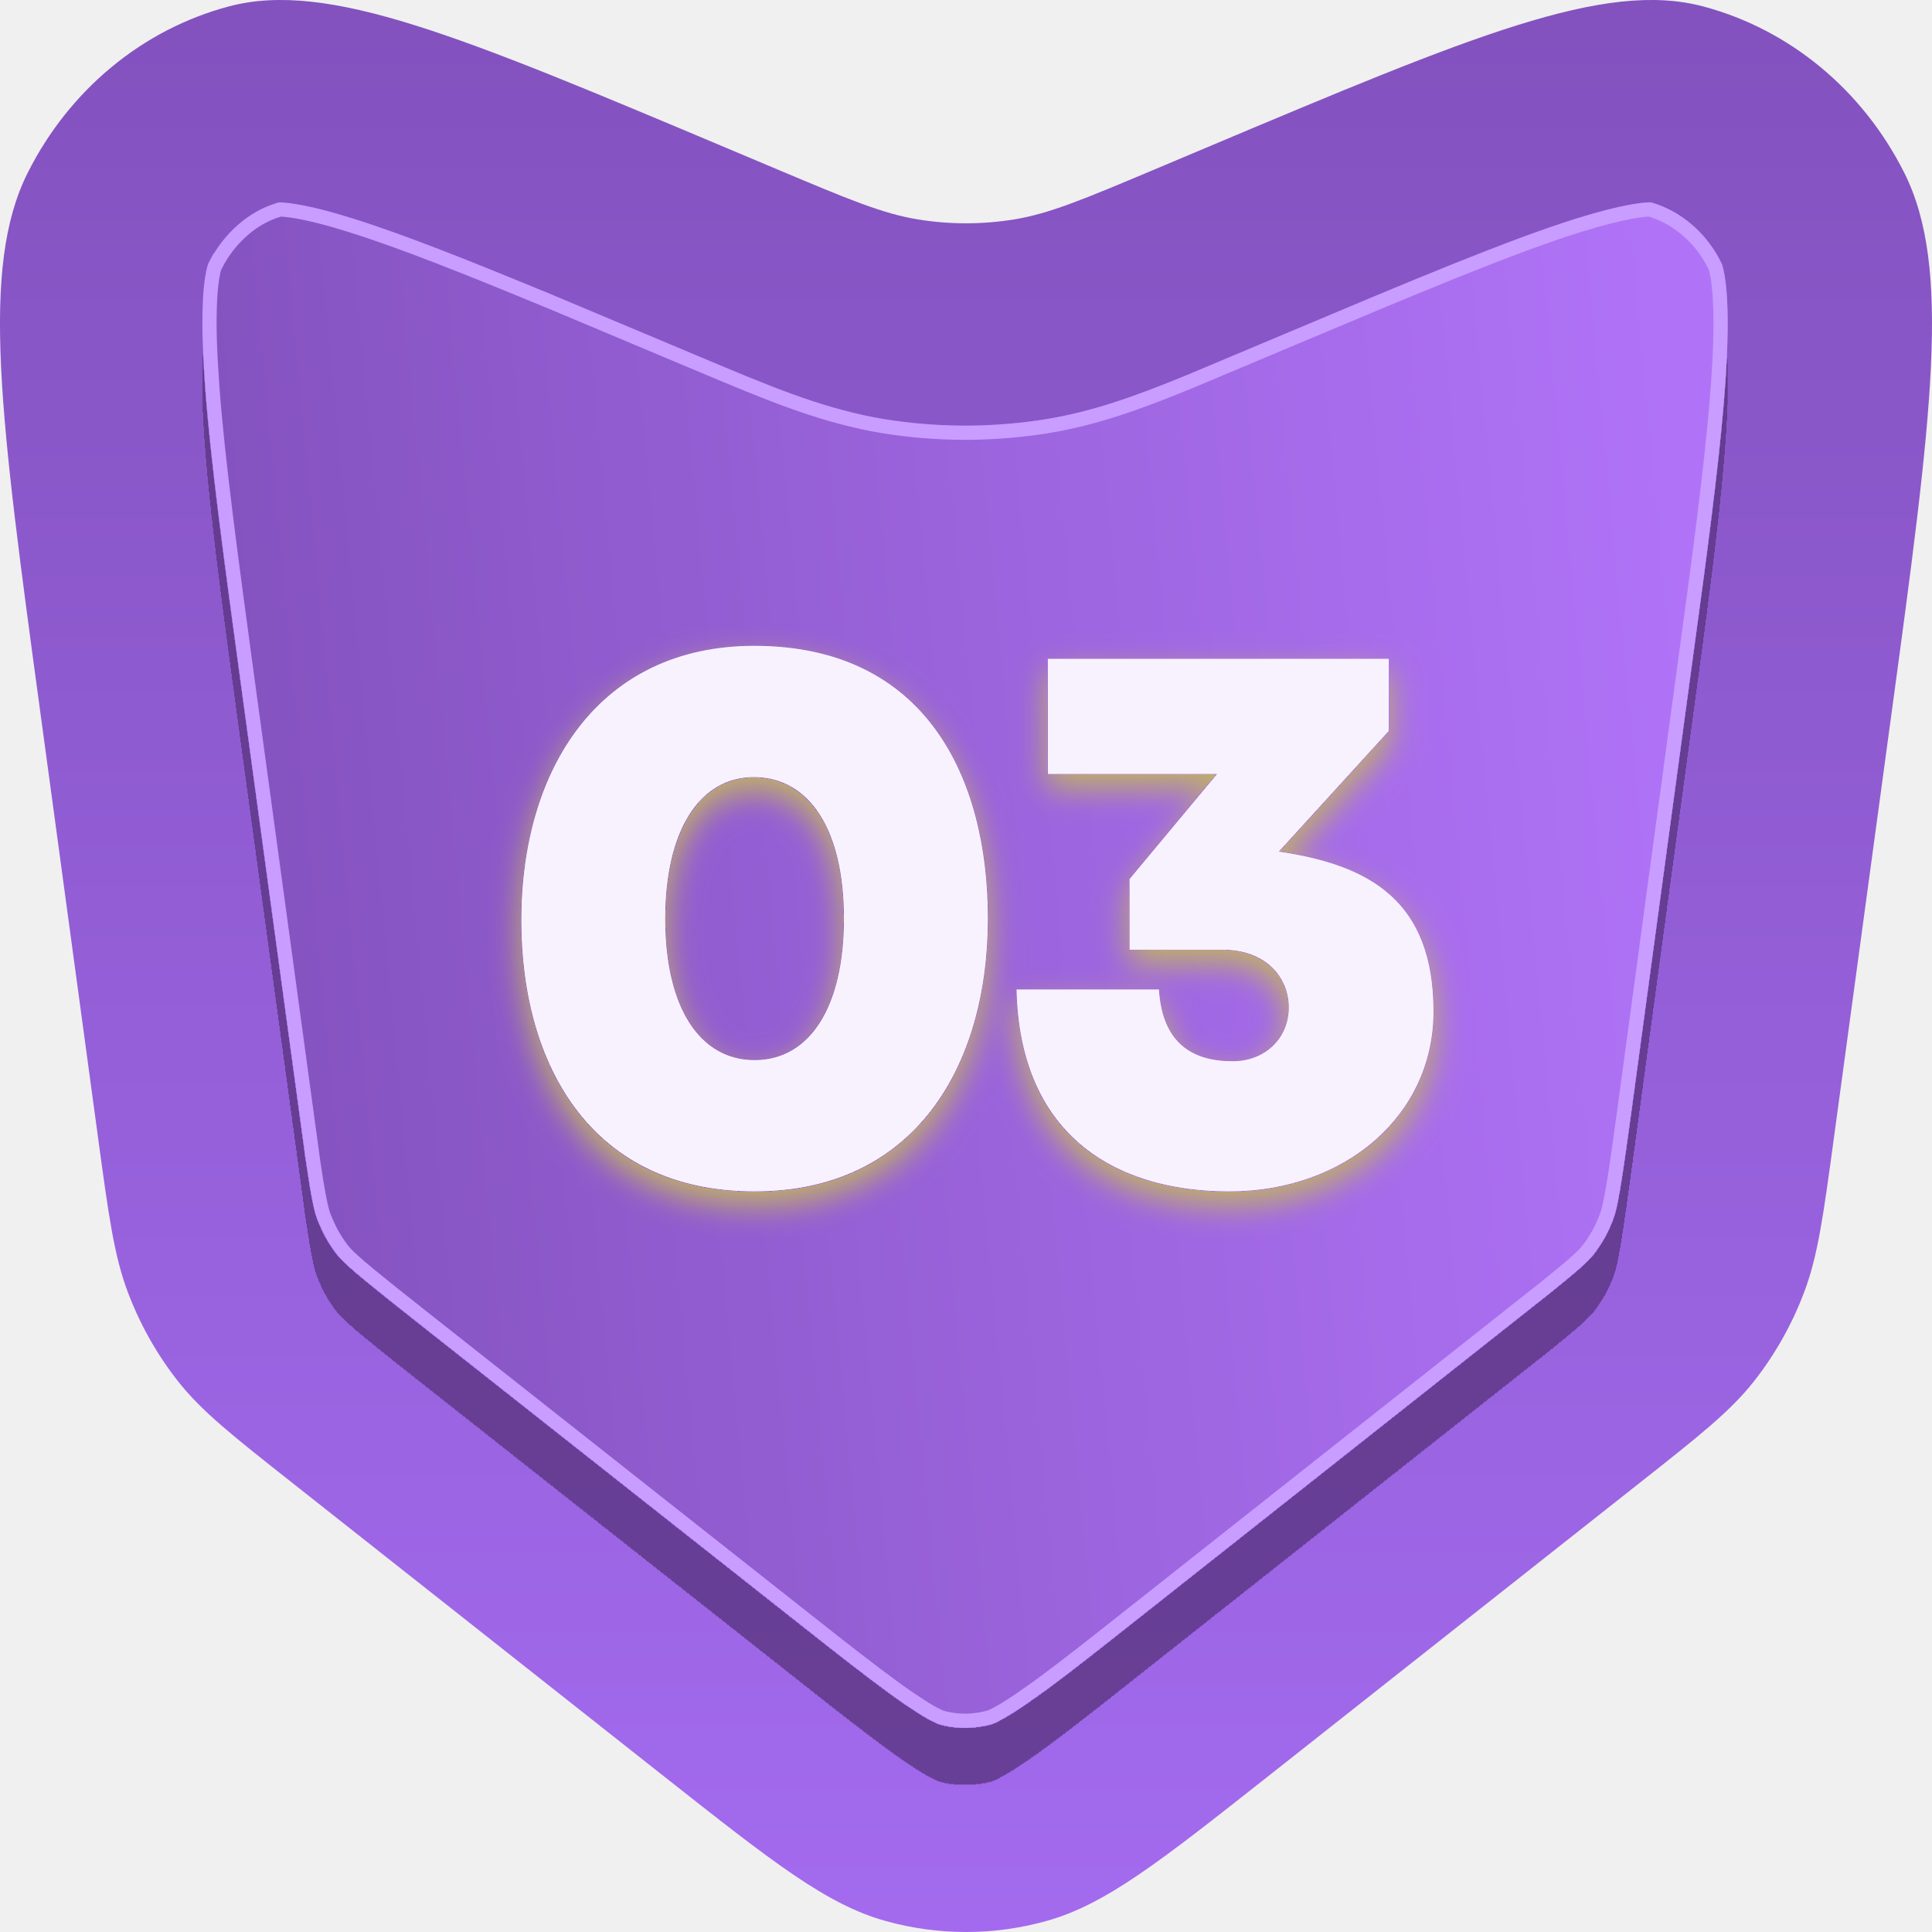
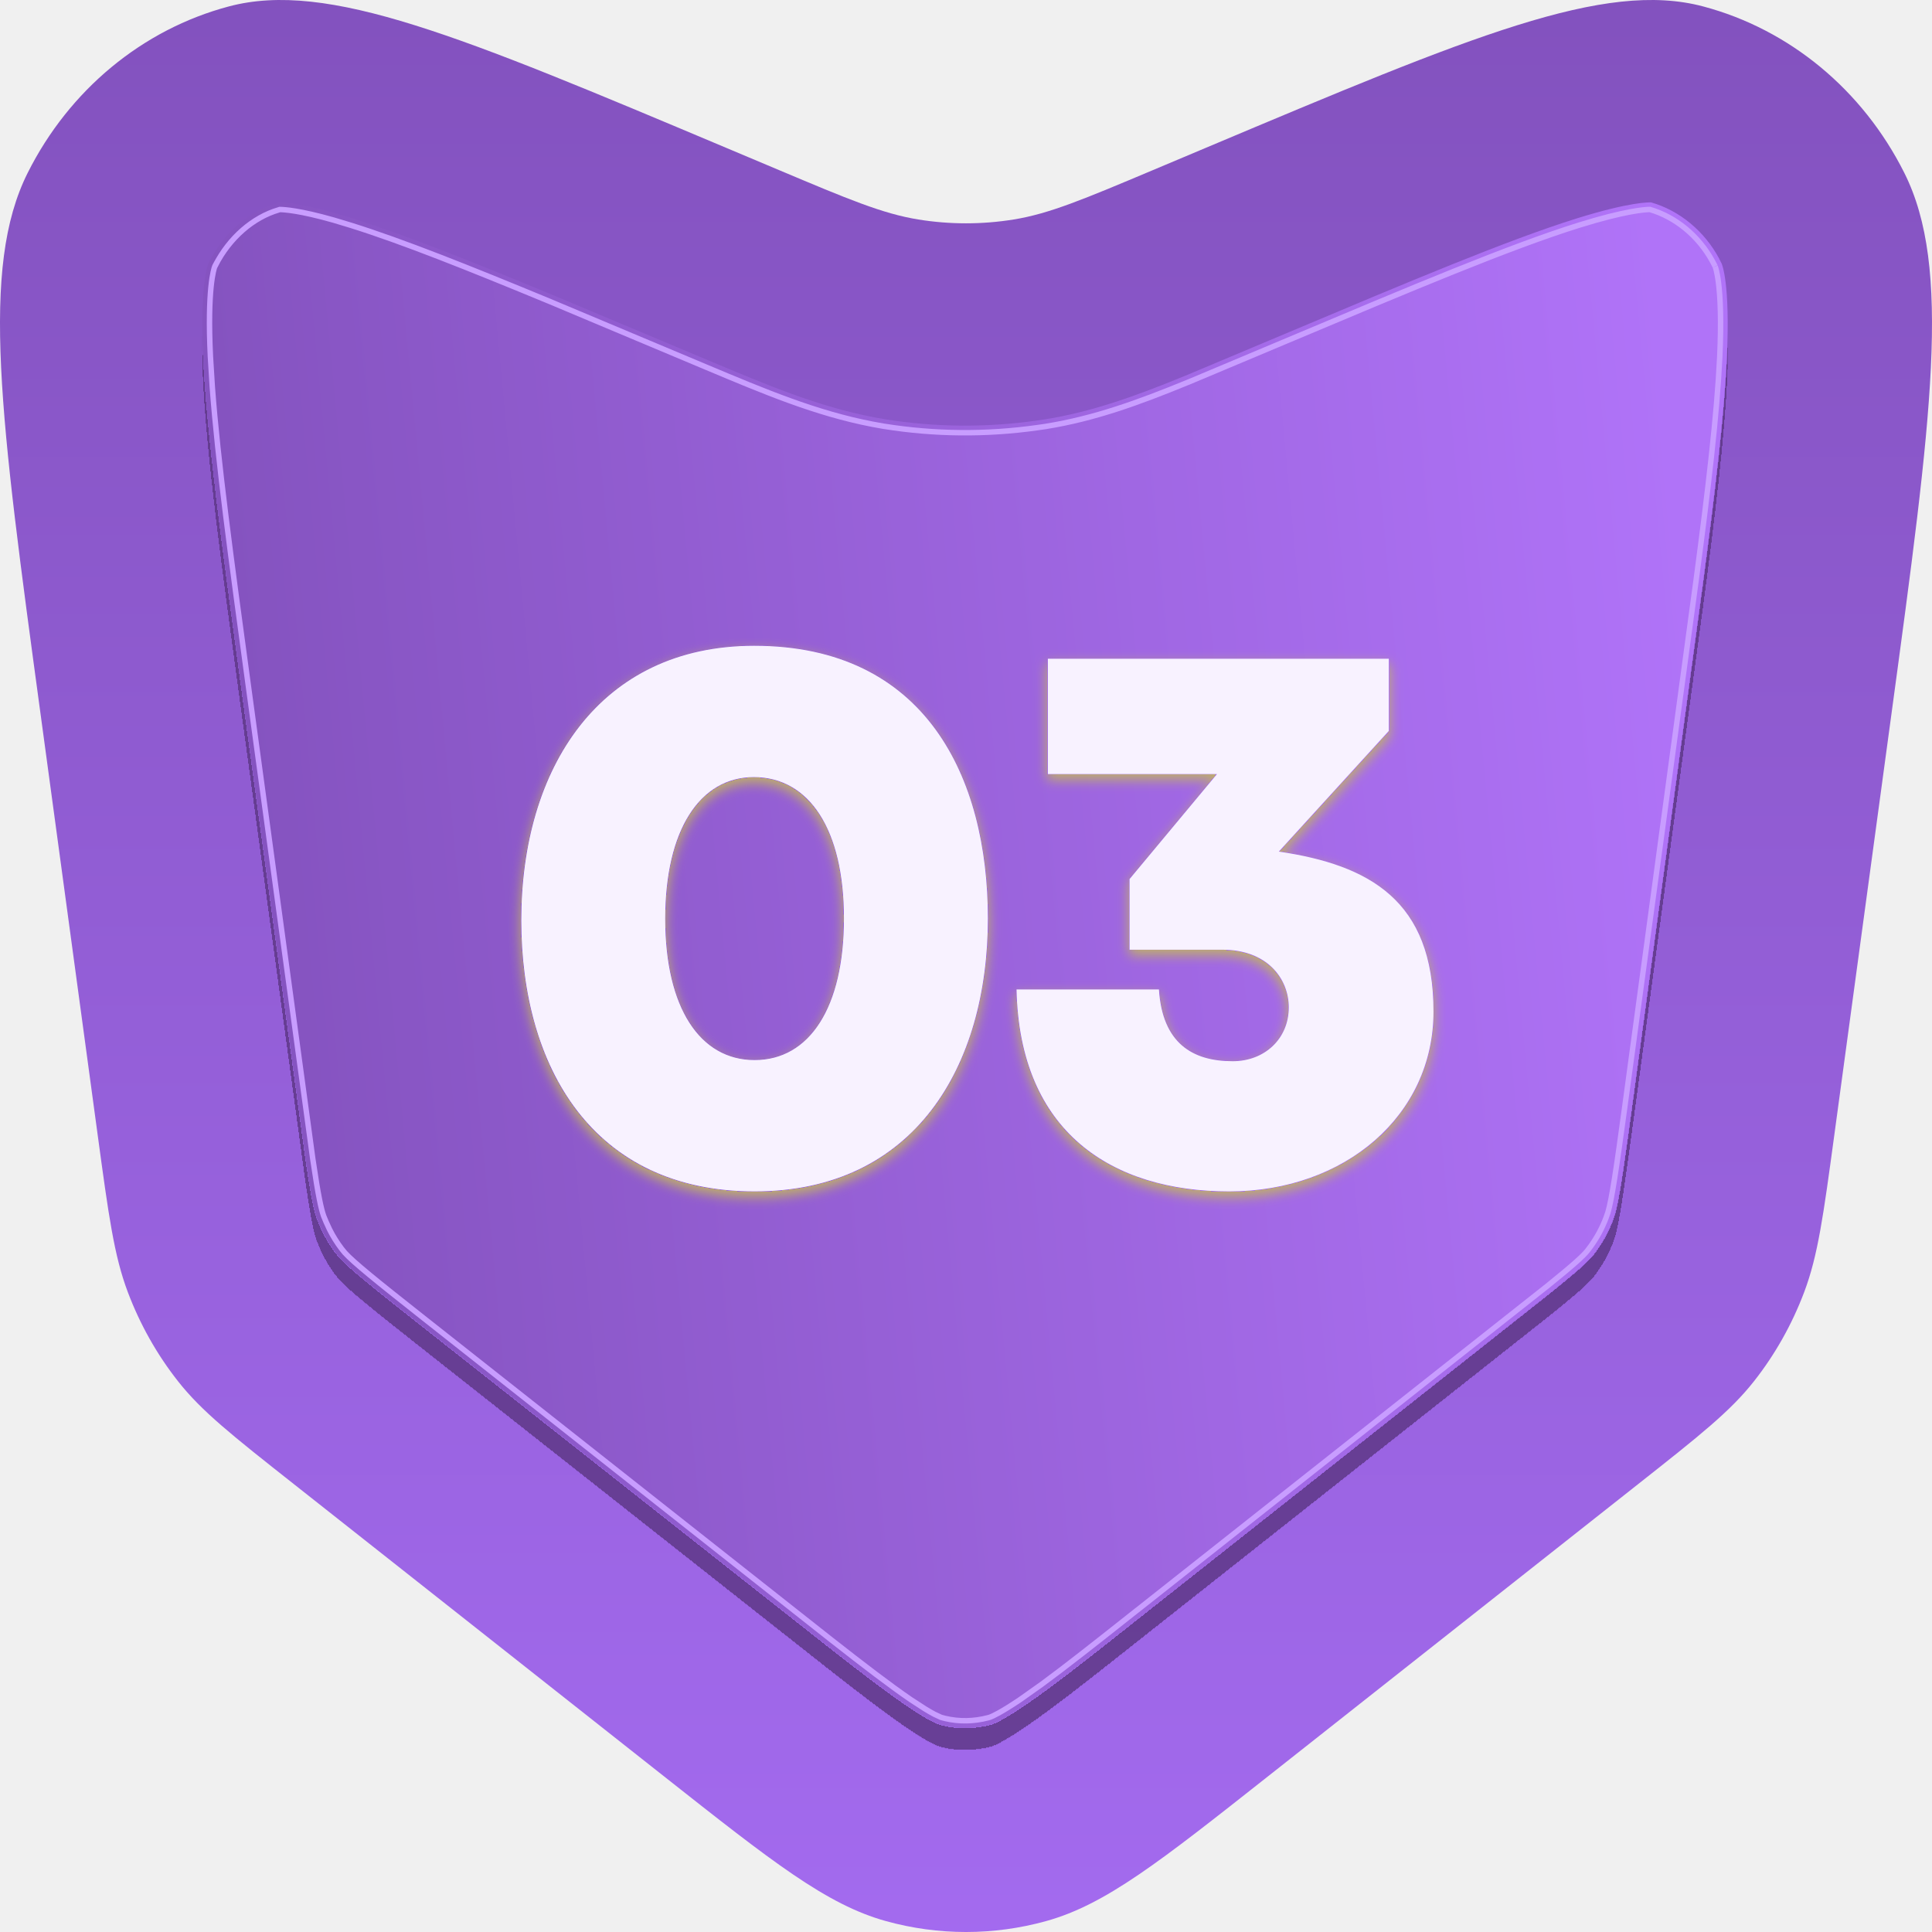
- <svg xmlns="http://www.w3.org/2000/svg" width="46" height="46" viewBox="0 0 46 46" fill="none">
-   <path d="M0.967 17.011C0.005 9.922 -0.476 6.378 0.66 4.114C1.651 2.14 3.391 0.7 5.448 0.153C7.805 -0.474 10.963 0.856 17.28 3.516L18.55 4.051C20.194 4.743 21.016 5.089 21.864 5.226C22.617 5.347 23.383 5.347 24.136 5.226C24.984 5.089 25.806 4.743 27.45 4.051L28.72 3.516C35.036 0.856 38.195 -0.474 40.552 0.153C42.609 0.7 44.349 2.14 45.34 4.114C46.476 6.378 45.995 9.922 45.033 17.011L43.673 27.031C43.414 28.94 43.285 29.895 42.958 30.762C42.668 31.531 42.265 32.247 41.764 32.884C41.199 33.603 40.466 34.181 39 35.338L30.19 42.295C27.611 44.33 26.322 45.348 24.907 45.74C23.657 46.087 22.343 46.087 21.093 45.74C19.678 45.348 18.389 44.33 15.81 42.295L7 35.338C5.534 34.181 4.801 33.603 4.236 32.884C3.735 32.247 3.332 31.531 3.042 30.762C2.716 29.895 2.586 28.94 2.327 27.031L0.967 17.011Z" fill="url(#paint0_linear_487_31693)" />
-   <g filter="url(#filter0_d_487_31693)">
-     <path d="M40.936 6.163C40.585 5.506 39.989 5.011 39.31 4.818C39.271 4.818 38.824 4.801 37.545 5.2C35.889 5.717 33.545 6.707 30.579 7.955L28.222 8.945C27.017 9.44 25.997 9.804 24.888 9.984L24.678 10.014C23.465 10.185 22.26 10.172 21.077 9.984L20.81 9.935C19.469 9.677 18.269 9.169 16.88 8.586L13.156 7.022C11.198 6.212 9.638 5.59 8.407 5.204C7.198 4.823 6.734 4.818 6.637 4.818L6.585 4.836C5.928 5.029 5.332 5.546 4.977 6.242L4.959 6.277C4.92 6.374 4.762 6.891 4.841 8.498C4.929 10.343 5.27 12.857 5.744 16.336L7.281 27.621C7.413 28.519 7.483 28.831 7.549 29.015L7.61 29.163C7.715 29.409 7.846 29.637 8.004 29.843L8.087 29.943C8.306 30.184 8.858 30.631 9.98 31.516L19.701 39.187C20.472 39.792 21.09 40.265 21.59 40.606C22.133 40.974 22.33 41.045 22.365 41.053L22.461 41.08C22.829 41.167 23.206 41.158 23.574 41.062L23.631 41.045C23.706 41.018 23.92 40.917 24.376 40.611C25.024 40.173 25.861 39.516 27.171 38.477L36.949 30.749C37.606 30.219 37.821 30.018 37.926 29.886L38.018 29.764C38.171 29.549 38.298 29.317 38.395 29.063L38.443 28.927C38.544 28.585 38.649 27.88 38.855 26.36L40.55 13.843C40.844 11.635 41.05 9.874 41.115 8.503C41.199 6.729 40.997 6.286 40.988 6.269L40.936 6.168L40.936 6.163Z" fill="url(#paint1_linear_487_31693)" />
-     <path d="M39.283 4.987C39.897 5.167 40.44 5.615 40.769 6.213L40.786 6.246L40.837 6.343L40.837 6.344C40.828 6.327 41.029 6.739 40.946 8.495C40.881 9.858 40.676 11.613 40.383 13.82L38.688 26.337C38.482 27.851 38.379 28.541 38.283 28.87L38.236 29.003C38.146 29.241 38.027 29.46 37.883 29.662L37.794 29.78C37.703 29.895 37.504 30.084 36.845 30.616L27.066 38.345L27.065 38.345C26.082 39.124 25.369 39.686 24.803 40.102L24.281 40.471C23.833 40.773 23.632 40.864 23.576 40.884L23.528 40.898C23.188 40.987 22.842 40.995 22.505 40.916L22.506 40.916L22.409 40.891L22.406 40.89L22.247 40.815C22.19 40.785 22.116 40.743 22.023 40.687L21.685 40.467C21.19 40.129 20.576 39.658 19.805 39.054L10.085 31.383C8.956 30.492 8.419 30.057 8.212 29.829L8.135 29.734C8.025 29.59 7.928 29.435 7.845 29.269L7.766 29.097L7.707 28.955C7.648 28.789 7.579 28.494 7.448 27.599L7.449 27.599L5.911 16.314C5.497 13.267 5.185 10.967 5.055 9.211L5.01 8.49C4.931 6.889 5.09 6.402 5.115 6.341L5.127 6.318L5.128 6.319C5.465 5.659 6.026 5.176 6.633 4.998L6.639 4.996L6.661 4.988C6.768 4.99 7.131 5.01 7.941 5.24L8.356 5.365C9.579 5.748 11.133 6.368 13.092 7.179L13.092 7.178L16.814 8.742C18.2 9.323 19.417 9.839 20.777 10.102L20.779 10.102L21.047 10.15L21.051 10.15C22.25 10.341 23.471 10.355 24.701 10.182L24.702 10.182L24.913 10.151L24.915 10.15C26.043 9.968 27.078 9.598 28.286 9.102L28.288 9.102L30.645 8.111C33.614 6.861 35.95 5.875 37.596 5.361C38.704 5.016 39.171 4.989 39.283 4.987Z" stroke="#C89DFF" stroke-width="0.338" />
-   </g>
-   <g filter="url(#filter1_d_487_31693)">
-     <path d="M17.966 28.367C14.093 28.367 12.412 25.376 12.412 21.912C12.412 18.303 14.266 15.376 17.957 15.376C22.048 15.376 23.521 18.521 23.521 21.867C23.521 25.385 21.776 28.367 17.966 28.367ZM17.966 25.24C19.276 25.24 20.094 23.985 20.094 21.867C20.094 19.748 19.266 18.503 17.948 18.503C16.666 18.503 15.839 19.758 15.839 21.876C15.839 23.994 16.666 25.24 17.966 25.24ZM29.267 28.367C26.476 28.367 24.276 26.958 24.203 23.558L27.594 23.558C27.676 24.84 28.394 25.267 29.349 25.267C30.112 25.267 30.685 24.73 30.685 23.985C30.685 23.303 30.176 22.612 29.103 22.612L26.894 22.612L26.894 20.93L28.976 18.43L24.948 18.43L24.948 15.685L33.067 15.685L33.067 17.403L30.449 20.276C32.603 20.594 34.131 21.439 34.131 24.085C34.131 26.558 32.022 28.367 29.267 28.367Z" fill="#F8F2FF" />
+ <svg xmlns="http://www.w3.org/2000/svg" width="120" height="120" viewBox="0 0 120 120" fill="none">
+   <g clip-path="url(#clip0_11297_2206)">
+     <path d="M2.523 44.378C0.013 25.884 -1.241 16.637 1.722 10.732C4.307 5.582 8.846 1.827 14.211 0.4C20.362 -1.236 28.6 2.233 45.078 9.171L48.391 10.566C52.679 12.372 54.824 13.275 57.038 13.633C59.001 13.95 60.999 13.95 62.962 13.633C65.176 13.275 67.32 12.372 71.609 10.566L74.922 9.171C91.4 2.233 99.638 -1.236 105.789 0.4C111.154 1.827 115.693 5.582 118.278 10.732C121.241 16.637 119.987 25.884 117.477 44.378L113.93 70.516C113.254 75.496 112.916 77.986 112.064 80.248C111.308 82.254 110.257 84.123 108.949 85.785C107.475 87.66 105.563 89.169 101.74 92.187L78.755 110.334C72.03 115.644 68.667 118.299 64.974 119.323C61.713 120.226 58.287 120.226 55.026 119.323C51.333 118.299 47.97 115.644 41.245 110.334L18.26 92.187C14.437 89.169 12.525 87.66 11.051 85.785C9.743 84.123 8.692 82.254 7.936 80.248C7.084 77.986 6.746 75.496 6.07 70.516L2.523 44.378Z" fill="url(#paint0_linear_11297_2206)" />
+     <g filter="url(#filter0_d_11297_2206)">
+       <path d="M106.789 16.078C105.875 14.364 104.321 13.073 102.549 12.57C102.446 12.57 101.281 12.524 97.943 13.564C93.623 14.913 87.509 17.496 79.772 20.753L73.624 23.336C70.481 24.627 67.818 25.576 64.926 26.044L64.378 26.124C61.212 26.57 58.069 26.536 54.983 26.044L54.286 25.919C50.789 25.244 47.658 23.919 44.035 22.398L34.321 18.319C29.212 16.204 25.143 14.581 21.932 13.576C18.778 12.581 17.566 12.57 17.315 12.57L17.178 12.616C15.463 13.118 13.909 14.467 12.983 16.284L12.938 16.376C12.835 16.627 12.423 17.976 12.629 22.17C12.858 26.982 13.749 33.541 14.983 42.616L18.995 72.056C19.338 74.398 19.52 75.21 19.692 75.69L19.852 76.078C20.126 76.719 20.469 77.313 20.881 77.85L21.098 78.113C21.669 78.741 23.109 79.907 26.035 82.216L51.395 102.227C53.406 103.804 55.018 105.039 56.321 105.93C57.738 106.89 58.252 107.073 58.343 107.096L58.595 107.164C59.555 107.393 60.538 107.37 61.498 107.119L61.646 107.073C61.84 107.004 62.401 106.741 63.589 105.941C65.281 104.799 67.463 103.084 70.88 100.376L96.389 80.216C98.103 78.833 98.663 78.307 98.938 77.964L99.178 77.644C99.578 77.084 99.909 76.479 100.16 75.816L100.286 75.462C100.549 74.57 100.823 72.73 101.36 68.764L105.783 36.113C106.549 30.353 107.086 25.759 107.258 22.181C107.475 17.553 106.949 16.398 106.926 16.353L106.789 16.09V16.078Z" fill="url(#paint1_linear_11297_2206)" />
+       <path d="M102.478 13.01C104.078 13.48 105.495 14.648 106.353 16.208L106.399 16.294L106.531 16.546C106.509 16.502 107.031 17.58 106.817 22.161C106.646 25.717 106.112 30.294 105.347 36.053L100.924 68.705C100.389 72.656 100.118 74.454 99.869 75.313L99.747 75.66C99.511 76.282 99.201 76.851 98.825 77.379L98.593 77.688C98.355 77.986 97.836 78.481 96.117 79.868L70.608 100.03H70.606C68.04 102.064 66.179 103.53 64.703 104.613L63.343 105.576C62.173 106.363 61.649 106.601 61.503 106.653L61.378 106.691C60.49 106.923 59.588 106.945 58.709 106.737L58.459 106.671L58.451 106.669L58.036 106.475C57.886 106.395 57.694 106.287 57.452 106.139L56.569 105.566C55.279 104.683 53.676 103.456 51.664 101.879L26.309 81.868C23.364 79.545 21.962 78.409 21.422 77.815L21.221 77.568C20.935 77.192 20.681 76.786 20.465 76.353L20.258 75.904L20.105 75.535C19.952 75.102 19.772 74.331 19.43 71.996L15.42 42.557C14.339 34.61 13.525 28.611 13.186 24.029L13.069 22.148C12.864 17.971 13.279 16.7 13.344 16.541L13.375 16.483L13.377 16.485C14.255 14.762 15.72 13.503 17.303 13.038L17.318 13.033L17.377 13.013C17.656 13.018 18.602 13.068 20.717 13.67L21.799 13.996C24.989 14.995 29.042 16.612 34.153 18.727L43.864 22.806C47.478 24.322 50.652 25.667 54.202 26.352H54.207L54.905 26.479H54.915C58.044 26.977 61.23 27.012 64.438 26.561L64.991 26.482L64.996 26.479C67.938 26.003 70.639 25.038 73.79 23.743H73.795L79.942 21.16C87.69 17.899 93.781 15.327 98.076 13.986C100.966 13.085 102.185 13.014 102.478 13.01Z" stroke="#C89DFF" stroke-width="0.338" />
+     </g>
+     <g filter="url(#filter1_d_11297_2206)">
+       <path d="M46.869 74.001C36.766 74.001 32.378 66.198 32.378 57.162C32.378 47.747 37.216 40.11 46.845 40.11C57.517 40.11 61.359 48.316 61.359 57.044C61.359 66.222 56.806 74.001 46.869 74.001ZM46.869 65.842C50.284 65.842 52.419 62.569 52.419 57.044C52.419 51.517 50.26 48.268 46.821 48.268C43.477 48.268 41.319 51.541 41.319 57.067C41.319 62.593 43.477 65.842 46.869 65.842ZM76.348 74.001C69.067 74.001 63.328 70.325 63.138 61.455H71.984C72.198 64.799 74.072 65.914 76.562 65.914C78.554 65.914 80.048 64.514 80.048 62.57C80.048 60.791 78.72 58.988 75.921 58.988H70.158V54.601L75.589 48.079H65.083V40.916H86.262V45.399L79.431 52.893C85.052 53.723 89.037 55.929 89.037 62.83C89.037 69.281 83.534 74.001 76.348 74.001Z" fill="#F8F2FF" />
+     </g>
  </g>
  <defs>
-     <filter id="filter0_d_487_31693" x="4.819" y="4.818" width="36.316" height="37.675" filterUnits="userSpaceOnUse" color-interpolation-filters="sRGB">
+     <filter id="filter0_d_11297_2206" x="12.572" y="12.57" width="94.738" height="96.105" filterUnits="userSpaceOnUse" color-interpolation-filters="sRGB">
      <feFlood flood-opacity="0" result="BackgroundImageFix" />
      <feColorMatrix in="SourceAlpha" type="matrix" values="0 0 0 0 0 0 0 0 0 0 0 0 0 0 0 0 0 0 127 0" result="hardAlpha" />
      <feOffset dy="1.353" />
      <feComposite in2="hardAlpha" operator="out" />
      <feColorMatrix type="matrix" values="0 0 0 0 0.362 0 0 0 0 0.215 0 0 0 0 0.522 0 0 0 0.84 0" />
-       <feBlend mode="normal" in2="BackgroundImageFix" result="effect1_dropShadow_487_31693" />
-       <feBlend mode="normal" in="SourceGraphic" in2="effect1_dropShadow_487_31693" result="shape" />
+       <feBlend mode="normal" in2="BackgroundImageFix" result="effect1_dropShadow_11297_2206" />
+       <feBlend mode="normal" in="SourceGraphic" in2="effect1_dropShadow_11297_2206" result="shape" />
    </filter>
-     <filter id="filter1_d_487_31693" x="11.664" y="14.954" width="23.214" height="14.486" filterUnits="userSpaceOnUse" color-interpolation-filters="sRGB">
+     <filter id="filter1_d_11297_2206" x="31.631" y="39.688" width="58.154" height="35.386" filterUnits="userSpaceOnUse" color-interpolation-filters="sRGB">
      <feFlood flood-opacity="0" result="BackgroundImageFix" />
      <feColorMatrix in="SourceAlpha" type="matrix" values="0 0 0 0 0 0 0 0 0 0 0 0 0 0 0 0 0 0 127 0" result="hardAlpha" />
      <feOffset dy="0.325" />
      <feGaussianBlur stdDeviation="0.374" />
      <feComposite in2="hardAlpha" operator="out" />
      <feColorMatrix type="matrix" values="0 0 0 0 0.757 0 0 0 0 0.698 0 0 0 0 0.396 0 0 0 1 0" />
-       <feBlend mode="normal" in2="BackgroundImageFix" result="effect1_dropShadow_487_31693" />
-       <feBlend mode="normal" in="SourceGraphic" in2="effect1_dropShadow_487_31693" result="shape" />
+       <feBlend mode="normal" in2="BackgroundImageFix" result="effect1_dropShadow_11297_2206" />
+       <feBlend mode="normal" in="SourceGraphic" in2="effect1_dropShadow_11297_2206" result="shape" />
    </filter>
-     <linearGradient id="paint0_linear_487_31693" x1="23.001" y1="47.251" x2="23.001" y2="-1.251" gradientUnits="userSpaceOnUse">
+     <linearGradient id="paint0_linear_11297_2206" x1="60.002" y1="123.262" x2="60.002" y2="-3.262" gradientUnits="userSpaceOnUse">
      <stop stop-color="#A46BF0" />
      <stop offset="1" stop-color="#8251BD" />
    </linearGradient>
-     <linearGradient id="paint1_linear_487_31693" x1="4.192" y1="24.927" x2="40.872" y2="21.478" gradientUnits="userSpaceOnUse">
+     <linearGradient id="paint1_linear_11297_2206" x1="10.935" y1="65.026" x2="106.622" y2="56.029" gradientUnits="userSpaceOnUse">
      <stop stop-color="#8251BC" />
      <stop offset="1" stop-color="#B073F8" />
    </linearGradient>
+     <clipPath id="clip0_11297_2206">
+       <rect width="120" height="120" fill="white" />
+     </clipPath>
  </defs>
</svg>
